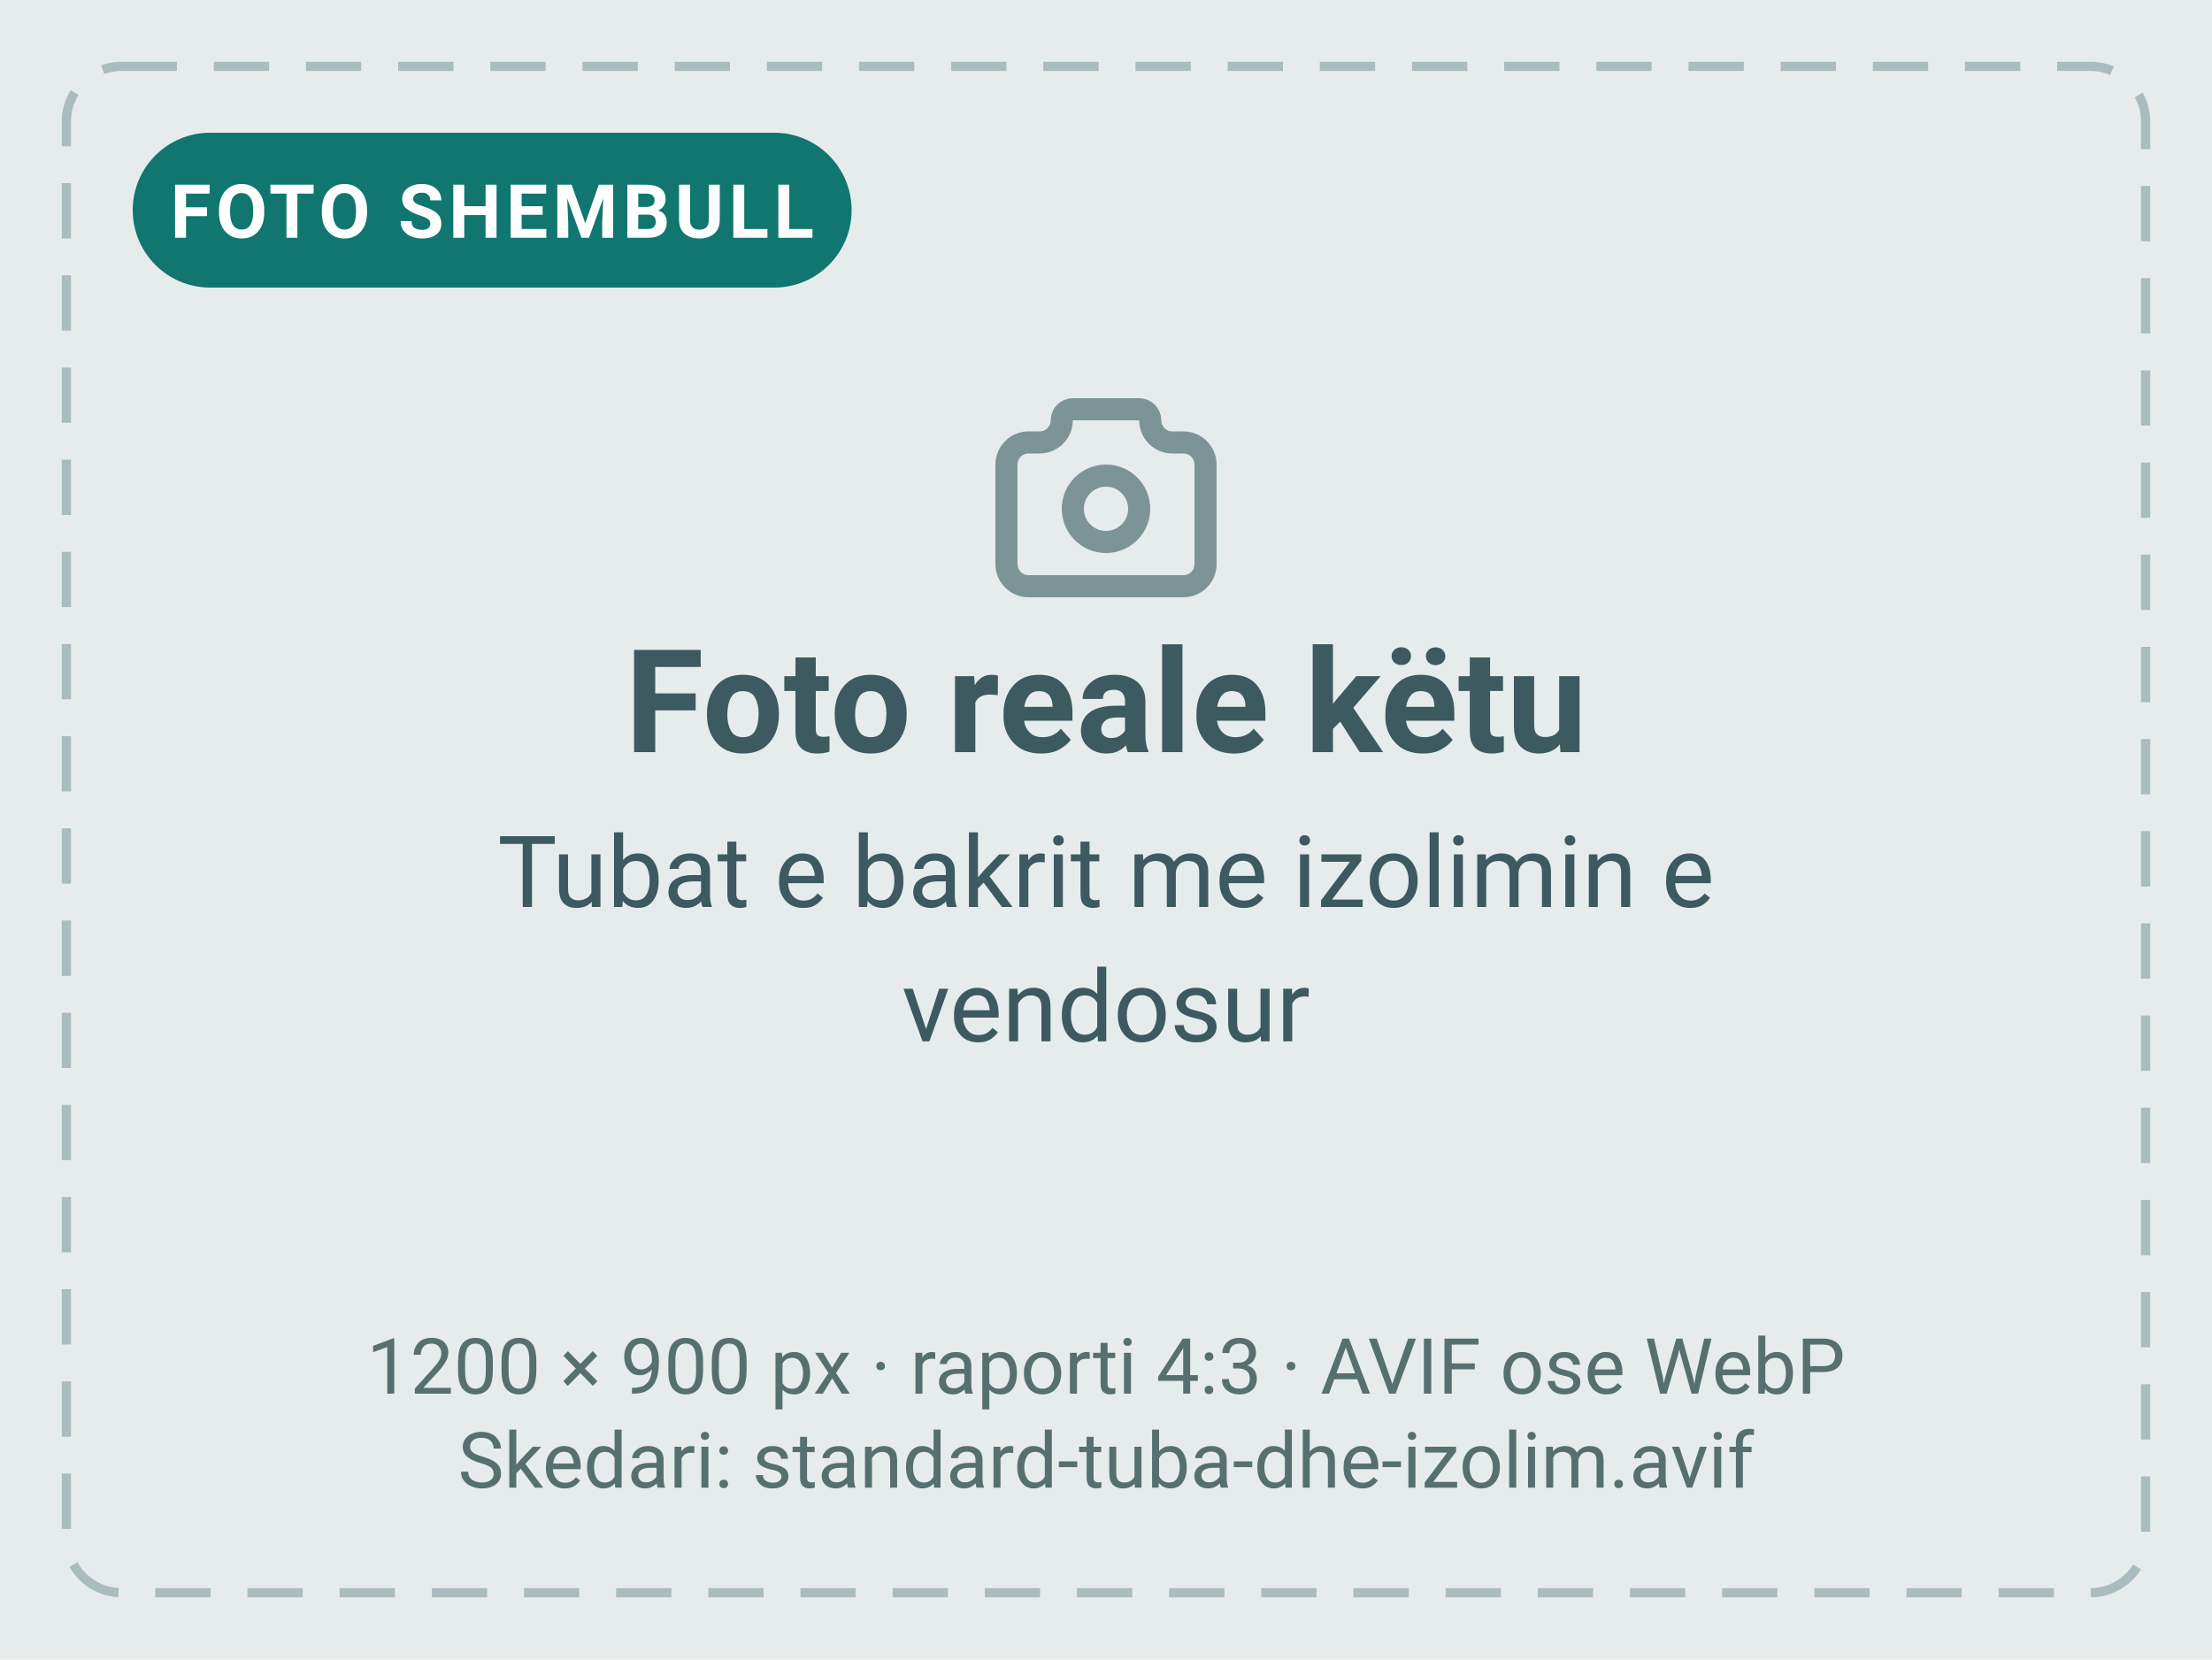
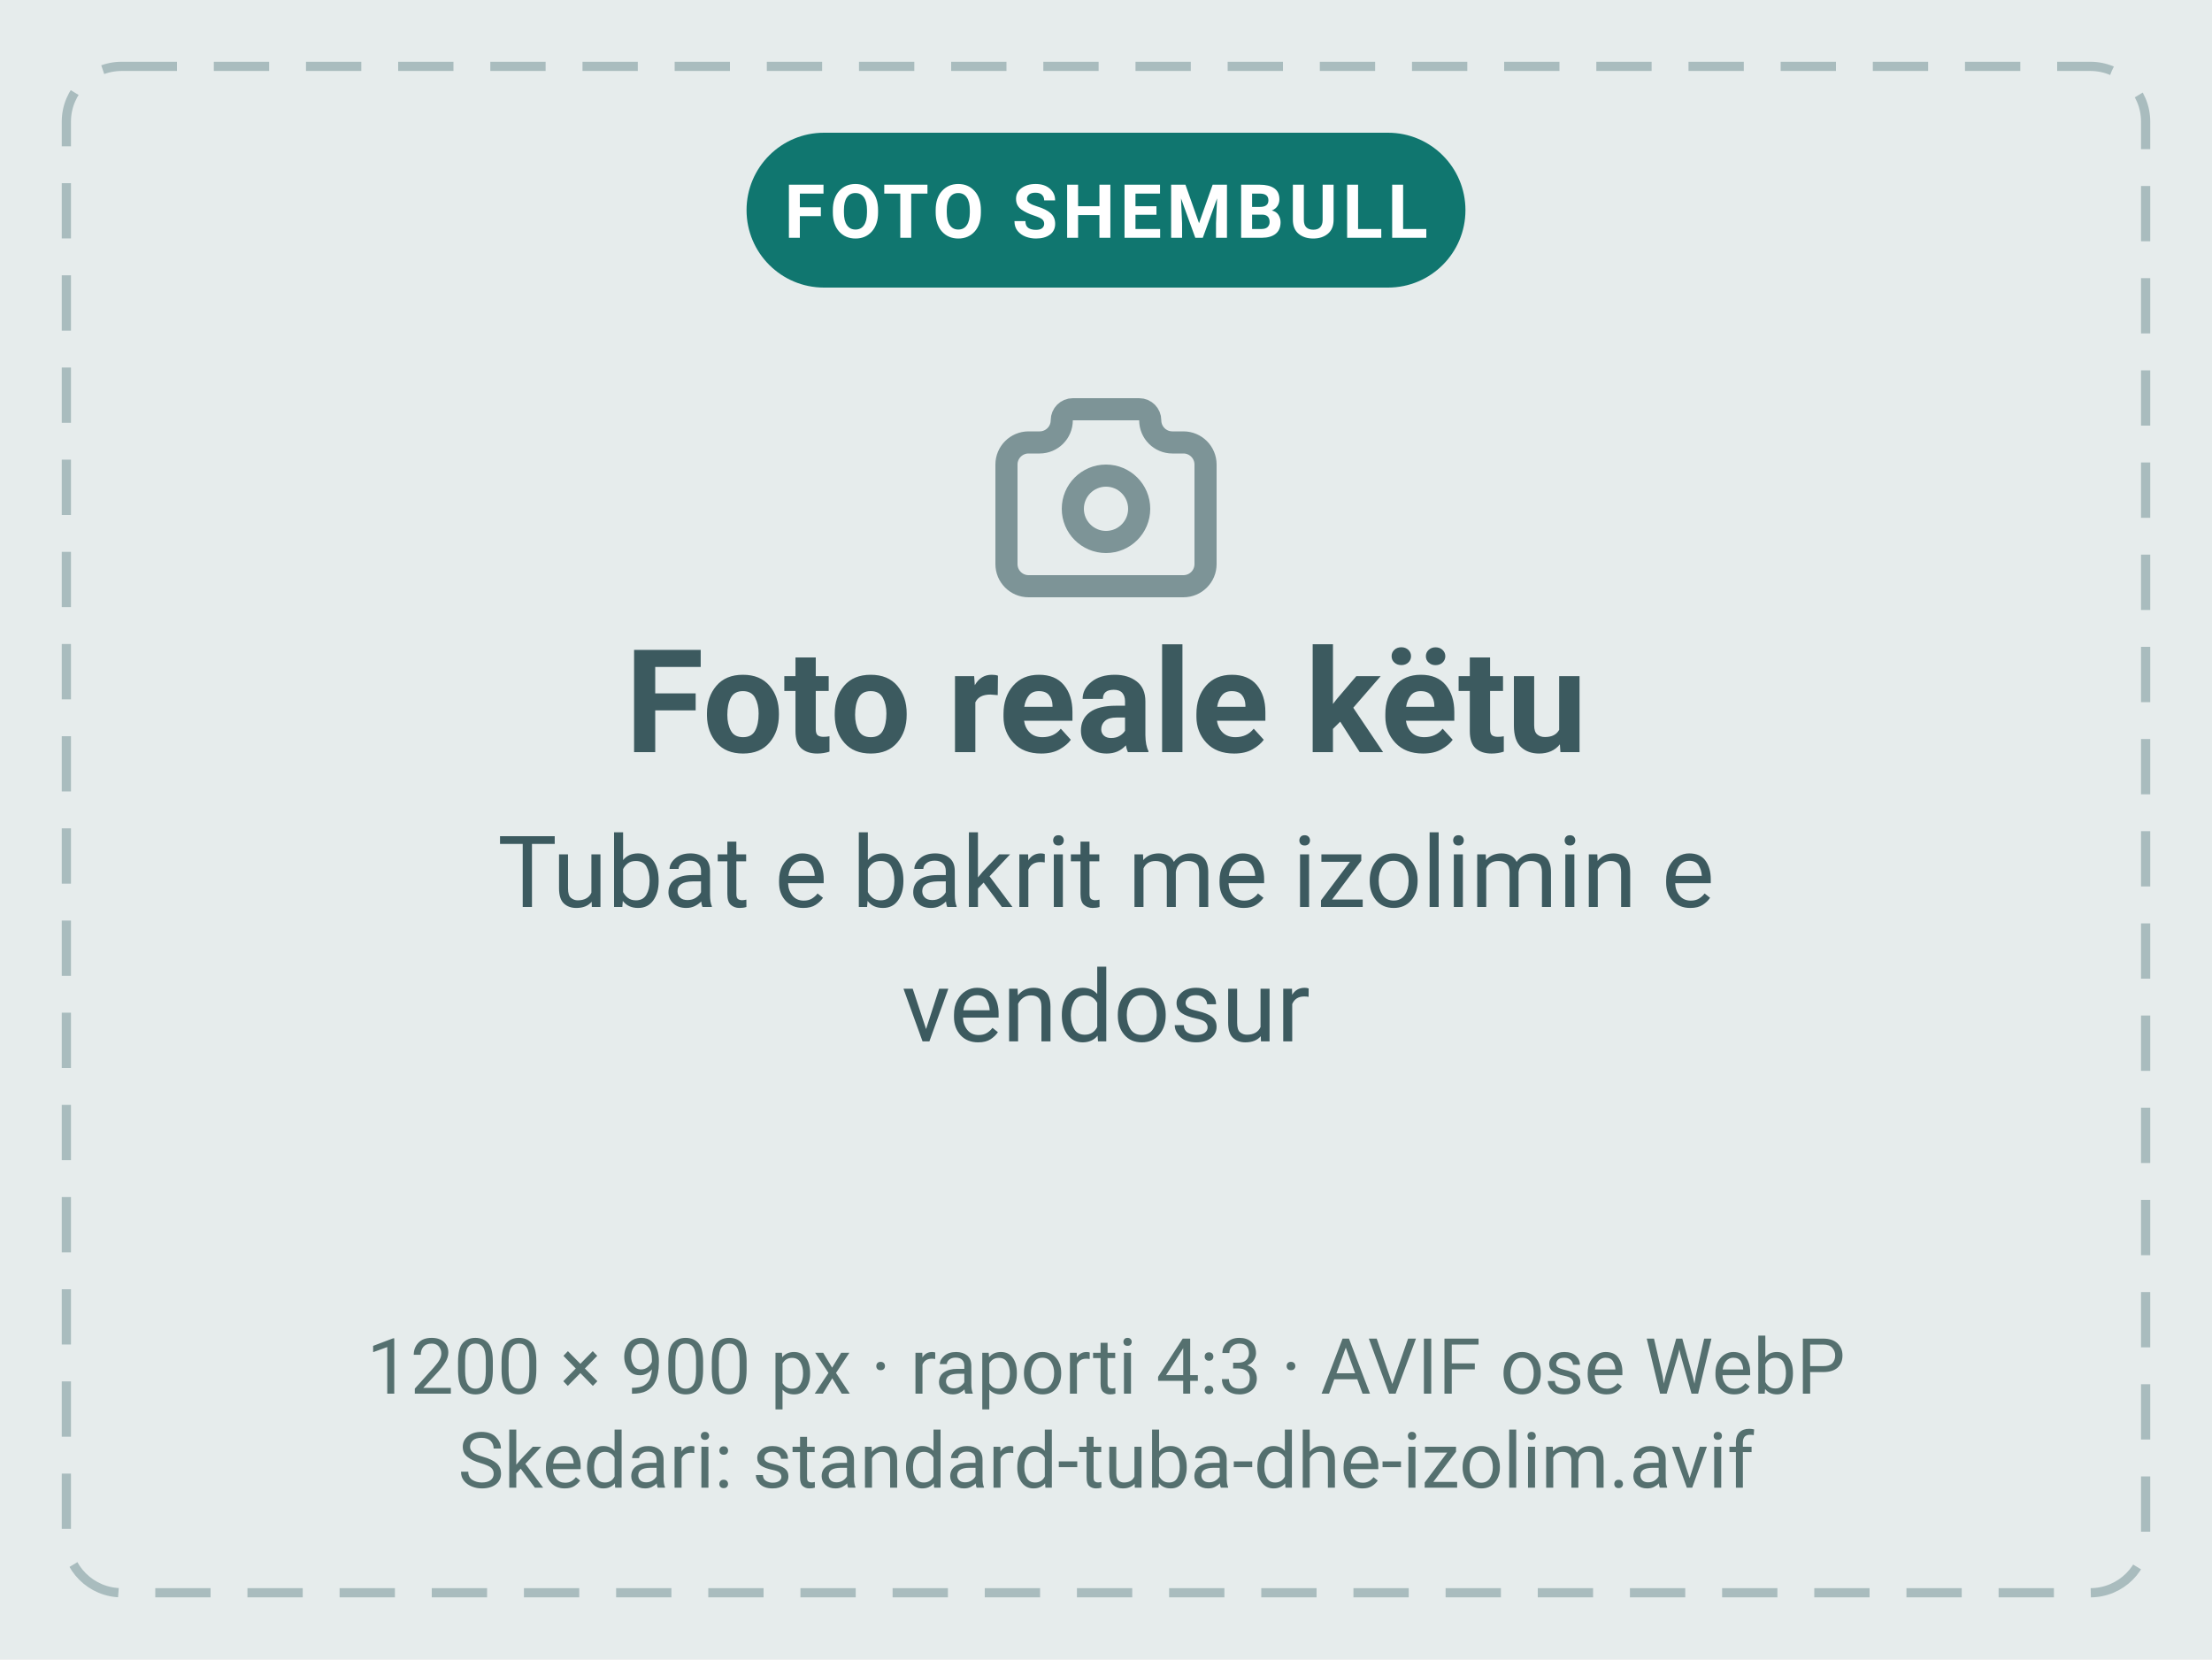
<svg xmlns="http://www.w3.org/2000/svg" width="1200" height="900" viewBox="0 0 1200 900">
  <rect width="1200" height="900" fill="#e6ecec" />
  <rect x="36" y="36" width="1128" height="828" rx="30" fill="none" stroke="#a9bcbe" stroke-width="5" stroke-dasharray="30 20" />
-   <rect x="72" y="72" width="390" height="84" rx="42" fill="#10766f" />
-   <text x="267" y="129" text-anchor="middle" font-family="'Segoe UI', Roboto, system-ui, sans-serif" font-size="40.5" font-weight="700" letter-spacing="2.5" fill="#ffffff">FOTO SHEMBULL</text>
+   <rect x="405" y="72" width="390" height="84" rx="42" fill="#10766f" />
+   <text x="600" y="129" text-anchor="middle" font-family="'Segoe UI', Roboto, system-ui, sans-serif" font-size="40.5" font-weight="700" letter-spacing="2.5" fill="#ffffff">FOTO SHEMBULL</text>
  <g transform="translate(528 198) scale(6)" fill="none" stroke="#7d9497" stroke-width="2" stroke-linecap="round" stroke-linejoin="round">
    <path d="M5 7h1a2 2 0 0 0 2 -2a1 1 0 0 1 1 -1h6a1 1 0 0 1 1 1a2 2 0 0 0 2 2h1a2 2 0 0 1 2 2v9a2 2 0 0 1 -2 2h-14a2 2 0 0 1 -2 -2v-9a2 2 0 0 1 2 -2" />
    <path d="M9 13a3 3 0 1 0 6 0a3 3 0 0 0 -6 0" />
  </g>
  <text x="600" y="408" text-anchor="middle" font-family="'Segoe UI', Roboto, system-ui, sans-serif" font-size="78" font-weight="600" fill="#3c5a5f">Foto reale këtu</text>
  <text x="600" y="492" text-anchor="middle" font-family="'Segoe UI', Roboto, system-ui, sans-serif" font-size="54" fill="#3c5a5f">Tubat e bakrit me izolimin e</text>
  <text x="600" y="564.9" text-anchor="middle" font-family="'Segoe UI', Roboto, system-ui, sans-serif" font-size="54" fill="#3c5a5f">vendosur</text>
  <text x="600" y="756" text-anchor="middle" font-family="'Segoe UI', Roboto, system-ui, sans-serif" font-size="42" fill="#55706f">1200 × 900 px · raporti 4:3 · AVIF ose WebP</text>
  <text x="600" y="807" text-anchor="middle" font-family="'Segoe UI', Roboto, system-ui, sans-serif" font-size="42" fill="#55706f">Skedari: standard-tuba-dhe-izolim.avif</text>
</svg>
